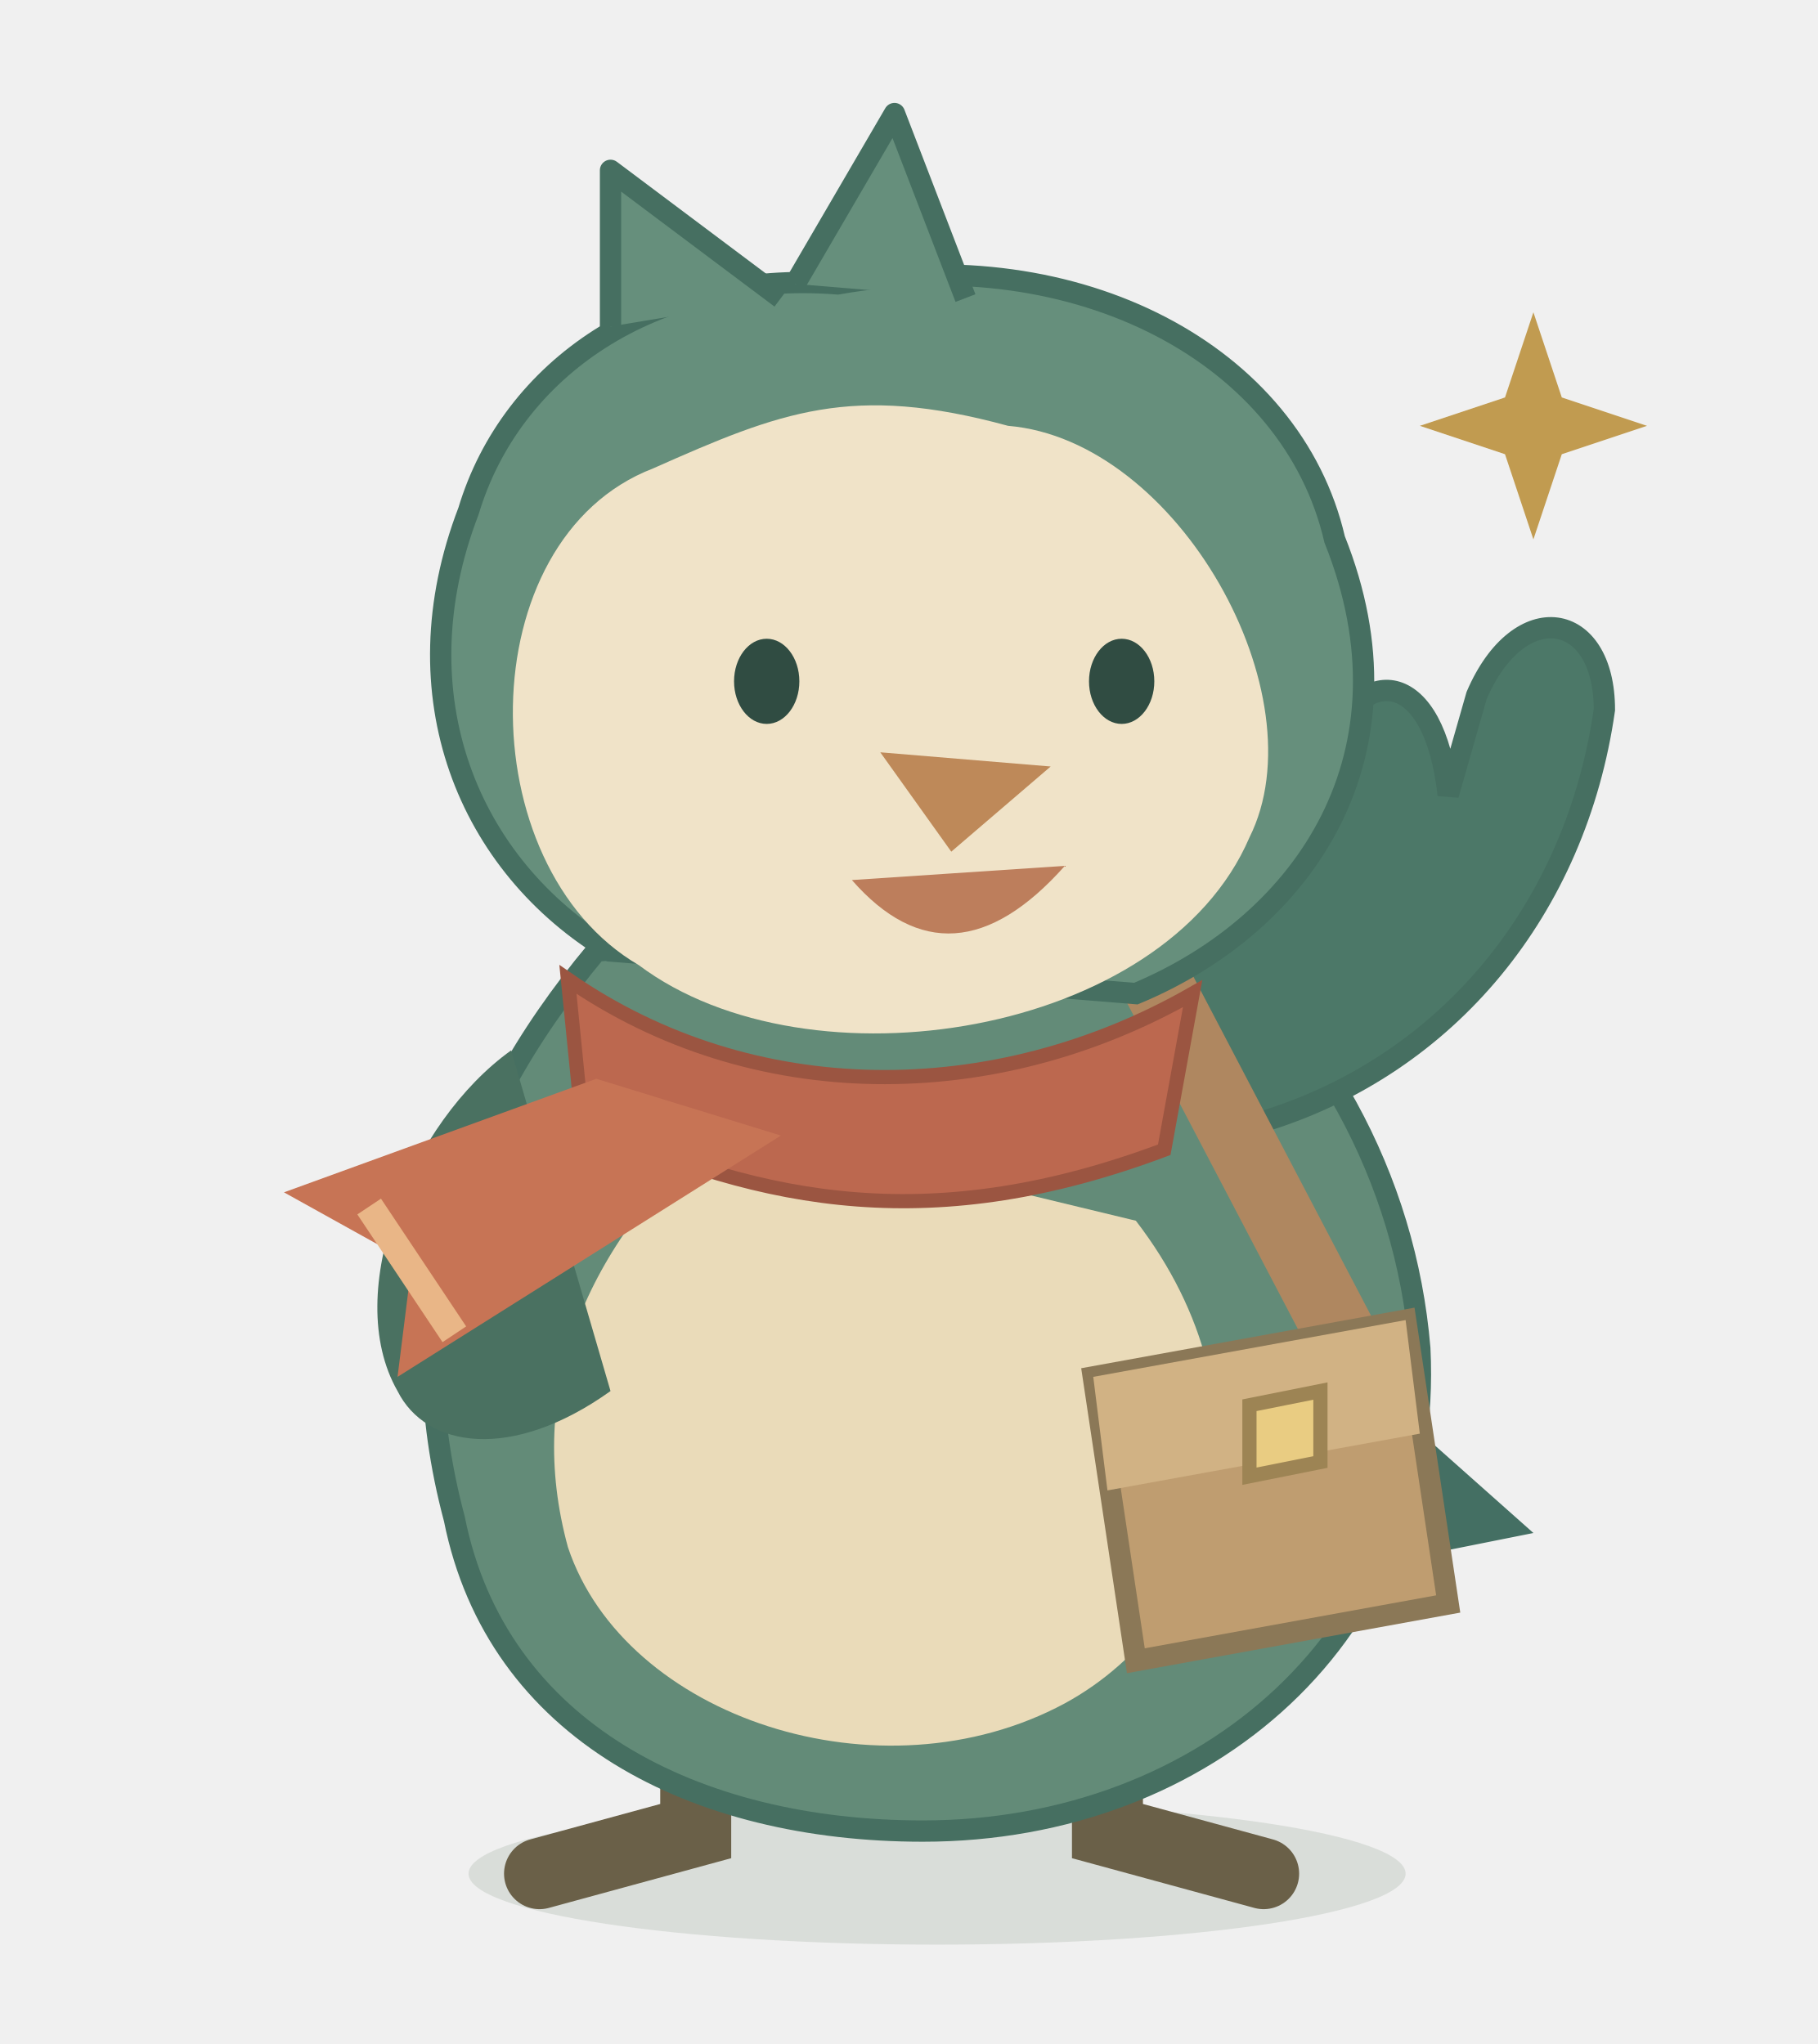
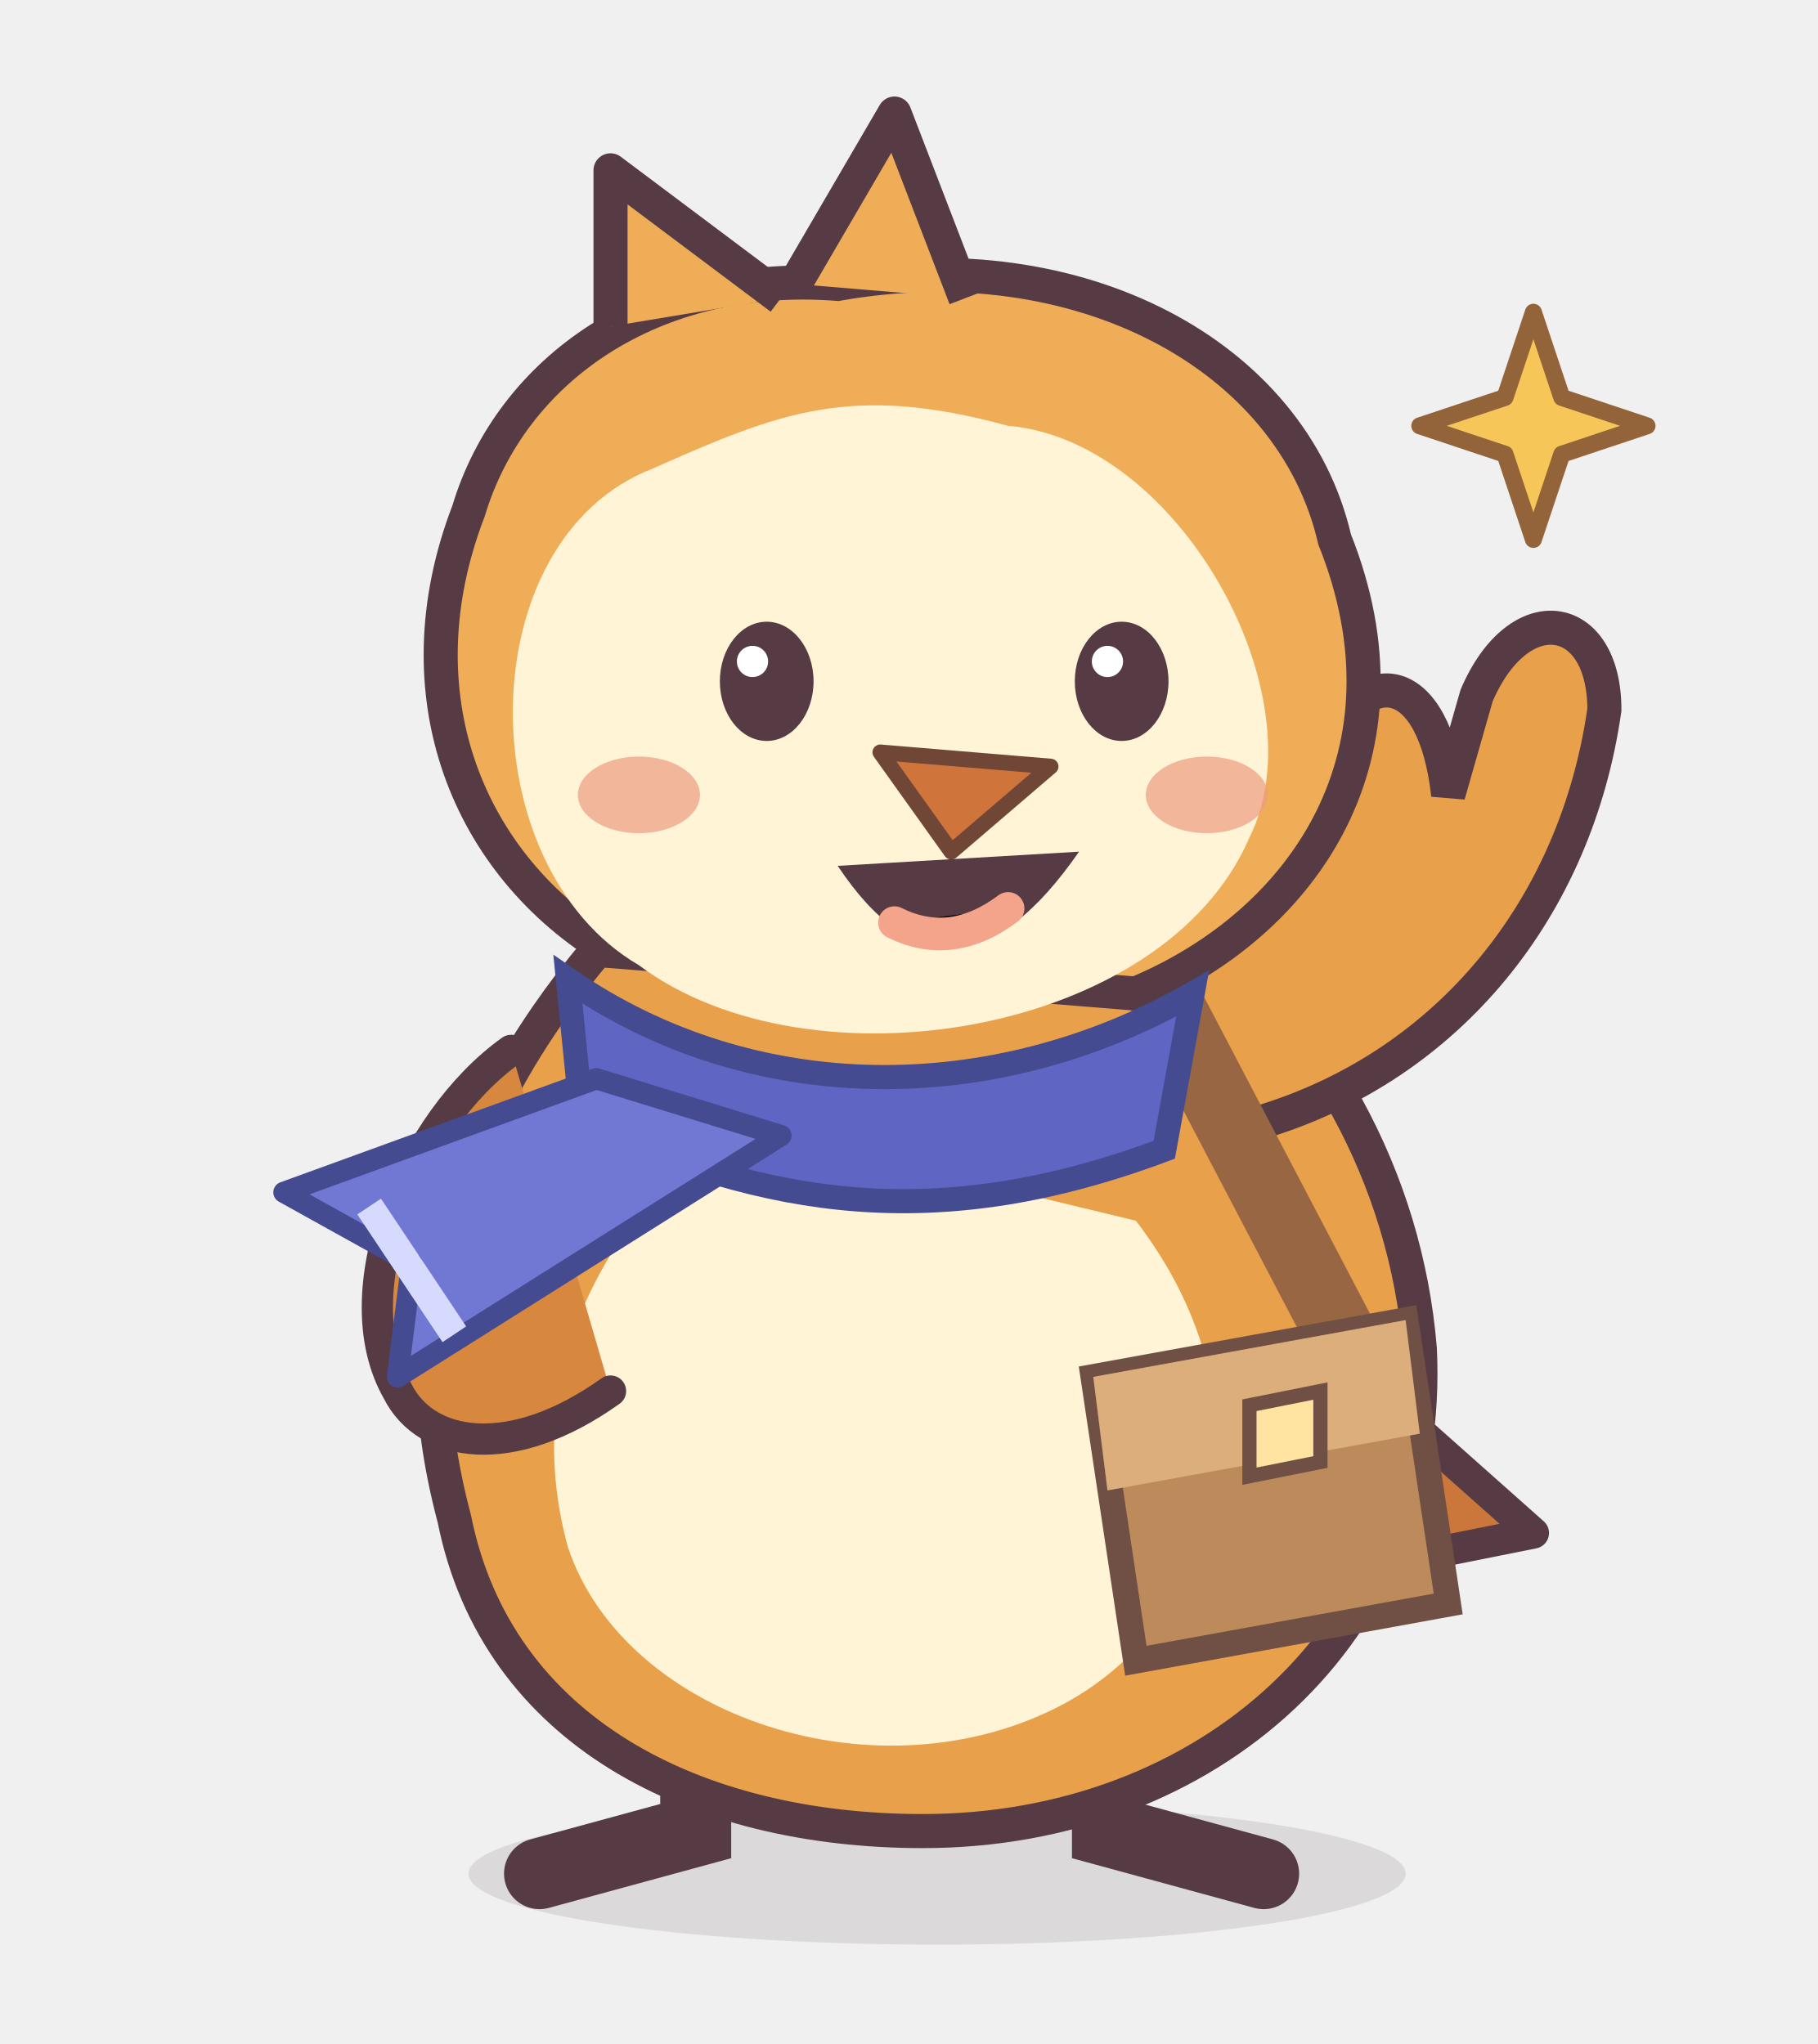
<svg xmlns="http://www.w3.org/2000/svg" width="128" height="144" viewBox="0 0 128 144">
-   <ellipse cx="66" cy="132" rx="33" ry="5" fill="#536f5625" />
-   <path d="M49 119v10l-11 3m40-13v10l11 3" stroke="#6a6048" stroke-width="5" stroke-linecap="round" fill="none" />
-   <path d="m90 92 18 16-20 4" fill="#446f63" />
-   <path d="M42 67c-10 12-14 25-10 40 3 15 17 22 33 22 20 0 36-14 35-34-1-12-7-23-17-31Z" fill="#638b78" stroke="#466f61" stroke-width="1.5" />
-   <path d="M51 79c-10 9-14 19-11 30 4 12 22 18 35 11 11-6 15-21 5-34Z" fill="#eadbb9" />
-   <path d="M36 74c-7 5-12 17-8 24 2 4 8 5 15 0" fill="#4a7161" />
-   <path d="M89 79c13-4 22-15 24-29 0-7-6-8-9-1l-2 7c-1-9-6-9-8-4-4 8-7 11-14 17" fill="#4c7868" stroke="#466f61" stroke-width="1.5" />
-   <path d="M49 58 74 55l22 42" stroke="#af8760" stroke-width="5" fill="none" />
-   <path d="m77 97 22-4 3 20-22 4Z" fill="#bf9d70" stroke="#8b7857" stroke-width="1.5" />
-   <path d="m77 97 22-4 1 8-22 4Z" fill="#d1b284" />
-   <path d="m88 99 5-1v5l-5 1Z" fill="#e9cc82" stroke="#9d8454" />
-   <path d="M43 67c-10-6-15-18-10-31 3-10 13-17 26-16 17-3 32 5 35 18 6 15-2 27-14 32Z" fill="#668f7c" stroke="#466f61" stroke-width="1.5" />
-   <path d="M46 33c-13 5-13 28-1 35 12 9 37 5 43-9 5-10-5-28-17-29-11-3-16-1-25 3Z" fill="#f0e3c8" />
-   <path d="M43 23 43 12l12 9m1-1 7-12 5 13" fill="#668f7c" stroke="#466f61" stroke-width="1.5" stroke-linejoin="round" />
-   <ellipse cx="54" cy="48" rx="2.3" ry="3" fill="#304c42" />
-   <ellipse cx="79" cy="48" rx="2.3" ry="3" fill="#304c42" />
-   <path d="m62 53 12 1-7 6Z" fill="#be8959" />
-   <path d="M60 62q7 8 15-1" fill="#bd7e5c" />
-   <path d="M40 69c13 9 30 9 44 1l-2 11c-16 6-28 4-41-2Z" fill="#bc684f" stroke="#9b5541" stroke-width="1" />
-   <path d="m42 76-22 8 9 5-1 8 27-17Z" fill="#c77455" />
-   <path d="m26 85 6 9" stroke="#e9b687" stroke-width="2" />
-   <path d="m108 22 2 6 6 2-6 2-2 6-2-6-6-2 6-2Z" fill="#c19b50" />
+   <ellipse cx="66" cy="132" rx="33" ry="5" fill="#563B4520" />
+   <path d="M49 119v10l-11 3m40-13v10l11 3" stroke="#563B45" stroke-width="5" stroke-linecap="round" fill="none" />
+   <path d="m90 92 18 16-20 4Z" fill="#CB763B" stroke="#563B45" stroke-width="2.2" stroke-linejoin="round" />
+   <path d="M42 67c-10 12-14 25-10 40 3 15 17 22 33 22 20 0 36-14 35-34-1-12-7-23-17-31Z" fill="#E8A04B" stroke="#563B45" stroke-width="2.4" />
+   <path d="M51 79c-10 9-14 19-11 30 4 12 22 18 35 11 11-6 15-21 5-34Z" fill="#FFF4D6" />
+   <path d="M36 74c-7 5-12 17-8 24 2 4 8 5 15 0" fill="#D8873F" stroke="#563B45" stroke-width="2.2" stroke-linecap="round" />
+   <path d="M89 79c13-4 22-15 24-29 0-7-6-8-9-1l-2 7c-1-9-6-9-8-4-4 8-7 11-14 17" fill="#E8A04B" stroke="#563B45" stroke-width="2.4" />
+   <path d="M49 58 74 55l22 42" stroke="#986642" stroke-width="5" fill="none" />
+   <path d="m77 97 22-4 3 20-22 4Z" fill="#BD8B5B" stroke="#705044" stroke-width="1.8" />
+   <path d="m77 97 22-4 1 8-22 4Z" fill="#DBAE7B" />
+   <path d="m88 99 5-1v5l-5 1Z" fill="#FFE3A0" stroke="#705044" />
+   <path d="M43 67c-10-6-15-18-10-31 3-10 13-17 26-16 17-3 32 5 35 18 6 15-2 27-14 32Z" fill="#F0AD58" stroke="#563B45" stroke-width="2.4" />
+   <path d="M46 33c-13 5-13 28-1 35 12 9 37 5 43-9 5-10-5-28-17-29-11-3-16-1-25 3Z" fill="#FFF4D6" />
+   <path d="M43 23 43 12l12 9m1-1 7-12 5 13" fill="#F0AD58" stroke="#563B45" stroke-width="2.4" stroke-linejoin="round" />
+   <ellipse cx="45" cy="56" rx="4.3" ry="2.7" fill="#ED9B82" opacity=".7" />
+   <ellipse cx="85" cy="56" rx="4.3" ry="2.7" fill="#ED9B82" opacity=".7" />
+   <ellipse cx="54" cy="48" rx="3.3" ry="4.2" fill="#563B45" />
+   <circle cx="53" cy="46.6" r="1.1" fill="#FFFFFF" />
+   <ellipse cx="79" cy="48" rx="3.3" ry="4.2" fill="#563B45" />
+   <circle cx="78" cy="46.6" r="1.1" fill="#FFFFFF" />
+   <path d="m62 53 12 1-7 6Z" fill="#CF753C" stroke="#704637" stroke-width="1.1" stroke-linejoin="round" />
+   <path d="M59 61q8 12 17-1Z" fill="#563B45" />
+   <path d="M63 65q4 2 8-1" stroke="#F3A48B" stroke-width="2.3" stroke-linecap="round" />
+   <path d="M40 69c13 9 30 9 44 1l-2 11c-16 6-28 4-41-2Z" fill="#5F65C2" stroke="#454B90" stroke-width="1.7" />
+   <path d="m42 76-22 8 9 5-1 8 27-17Z" fill="#7178D4" stroke="#454B90" stroke-width="1.5" stroke-linejoin="round" />
+   <path d="m26 85 6 9" stroke="#D7DAFF" stroke-width="2" />
+   <path d="m108 22 2 6 6 2-6 2-2 6-2-6-6-2 6-2Z" fill="#F6C658" stroke="#936339" stroke-width="1.2" stroke-linejoin="round" />
</svg>
